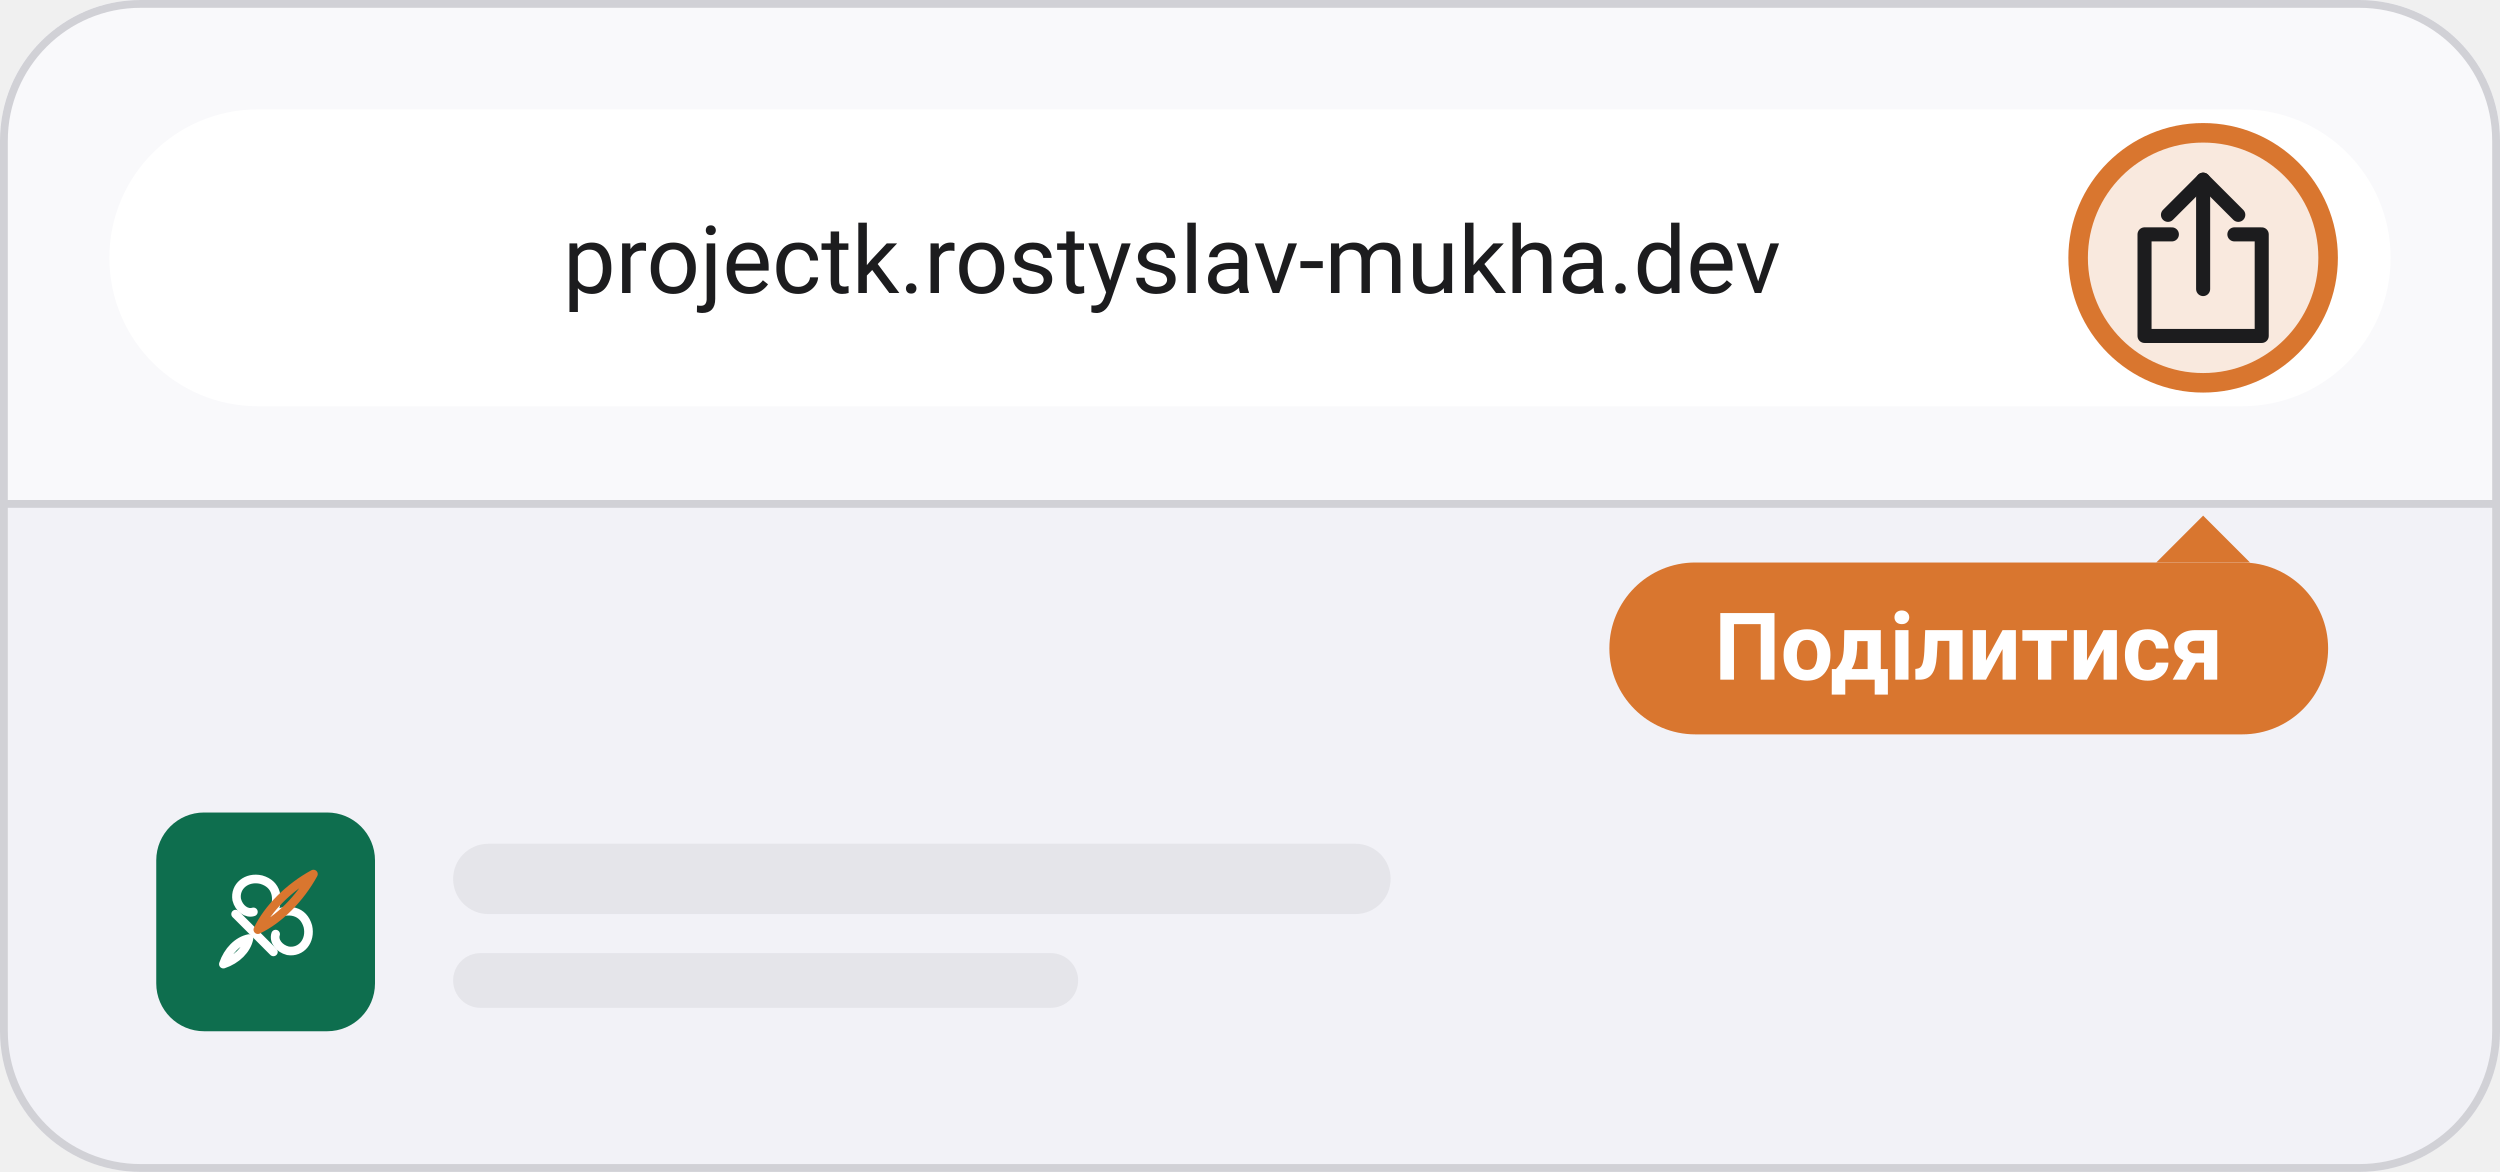
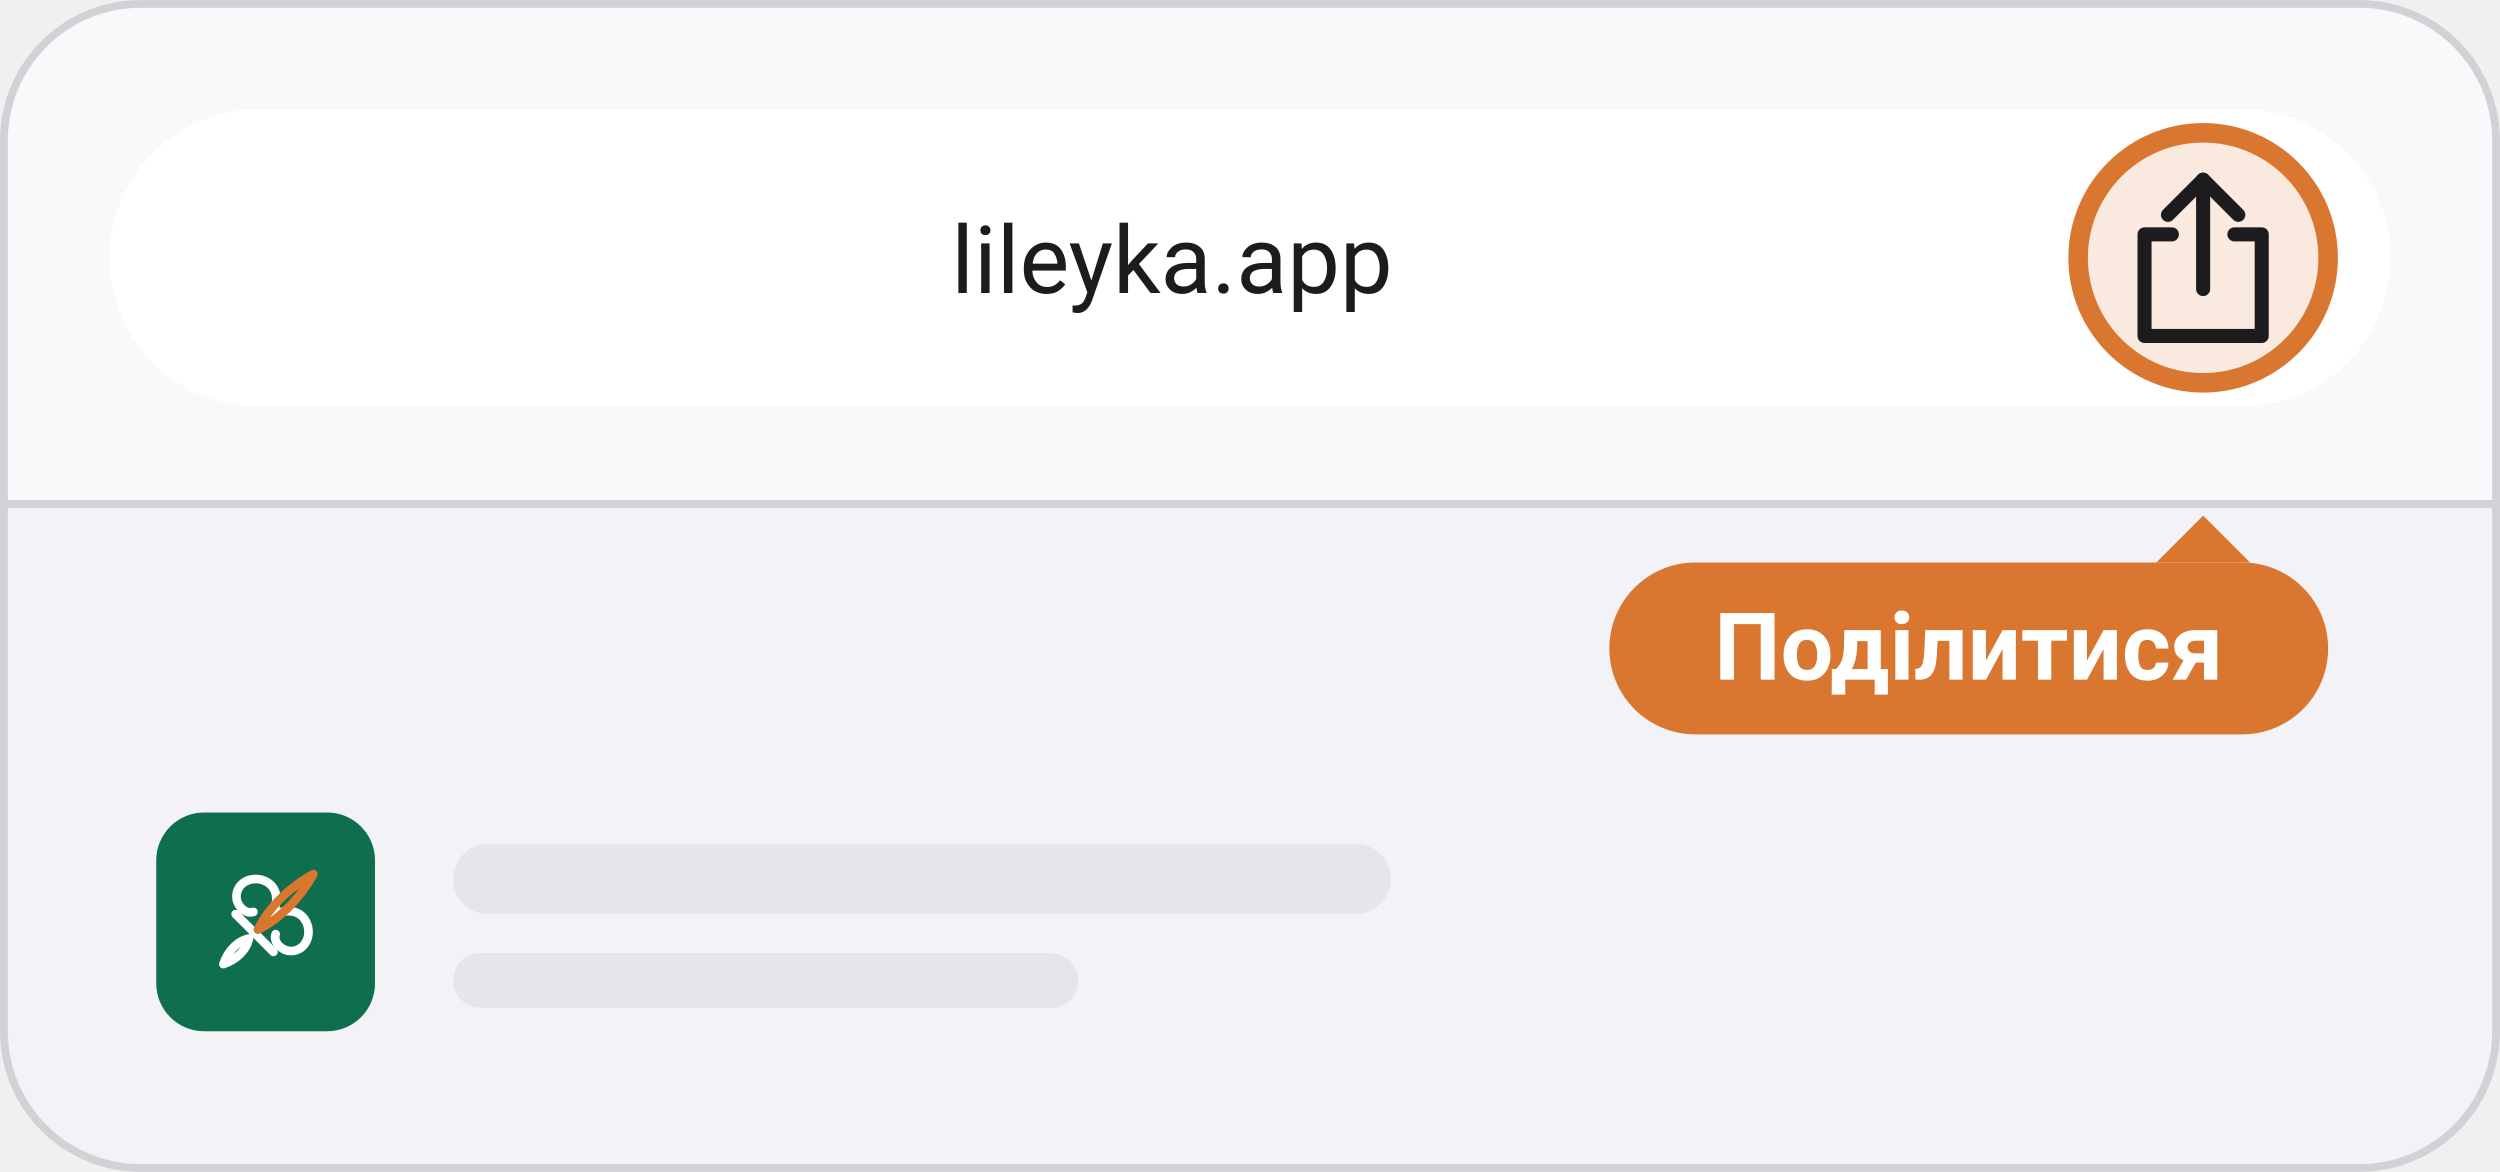
<svg xmlns="http://www.w3.org/2000/svg" viewBox="0 0 320 150" width="320" height="150" role="img" aria-label="Chrome на iPhone: «Поділитися» в адресному рядку">
  <style>
text{font-family:-apple-system,BlinkMacSystemFont,'SF Pro Text',system-ui,'Segoe UI',Roboto,sans-serif}
.sc{fill:#f2f2f7}.pn{fill:#fff}.bar{fill:#f9f9fb}.ln{stroke:#d1d1d6;fill:none}.lnf{fill:#d1d1d6}
.ink{fill:#1c1c1e}.mut{fill:#8e8e93}.blue{fill:#007aff}.sb{stroke:#007aff;fill:none}.si{stroke:#1c1c1e;fill:none}.sm{stroke:#8e8e93;fill:none}
.ph{fill:#e5e5ea}.scrim{fill:#000;fill-opacity:.32}.mblue{fill:#0b57d0}.onb{fill:#fff}
.hl{fill:#d9762f;fill-opacity:.16;stroke:#d9762f;stroke-width:2.5}.hlr{fill:none;stroke:#d9762f;stroke-width:2.5}.tag{fill:#d9762f}.ontag{fill:#fff}
.frame{fill:none;stroke:#d1d1d6}.on{fill:#34c759}
@media (prefers-color-scheme:dark){
.sc{fill:#000}.pn{fill:#1c1c1e}.bar{fill:#161618}.ln{stroke:#3a3a3c}.lnf{fill:#3a3a3c}
.ink{fill:#f2f2f7}.mut{fill:#98989f}.blue{fill:#0a84ff}.sb{stroke:#0a84ff}.si{stroke:#f2f2f7}.sm{stroke:#98989f}
.ph{fill:#2c2c2e}.scrim{fill-opacity:.55}.mblue{fill:#a8c7fa}.onb{fill:#062e6f}
.hl{fill:#ee9a5a;stroke:#ee9a5a;fill-opacity:.2}.hlr{stroke:#ee9a5a}.tag{fill:#ee9a5a}.ontag{fill:#1c1c1e}.frame{stroke:#3a3a3c}.on{fill:#30d158}
}
</style>
  <defs>
    <symbol id="lk" viewBox="0 0 64 64">
      <rect width="64" height="64" rx="14" fill="#0E6E4E" />
      <g fill="none" stroke="#FFFFFF" stroke-width="5.5" stroke-linecap="round" stroke-linejoin="round" transform="translate(9 9) scale(0.46)">
        <g transform="rotate(45 50 50)">
          <path d="M50 44 C54 33 62 28 71 33 C79 38 80 48 73 53 C68 56 62 55 60 51" />
          <path d="M50 44 C46 33 38 28 29 33 C21 38 20 48 27 53 C32 56 38 55 40 51" />
          <path d="M33 60 H67" />
          <path d="M50 88 C46 80 46 71 50 65 C54 71 54 80 50 88 Z" />
          <path d="M50 7 C45 24 45 43 50 57 C55 43 55 24 50 7 Z" stroke="#D9762F" />
        </g>
      </g>
    </symbol>
  </defs>
  <rect class="sc" width="320" height="150" rx="18" />
  <rect class="bar" width="320" height="64" rx="18" />
  <rect class="bar" y="40" width="320" height="24" />
  <path class="ln" d="M0 64.5h320" />
  <rect class="pn" x="14" y="14" width="292" height="38" rx="19" />
-   <text class="ink" x="150" y="37.5" font-size="12" text-anchor="middle">projectk.rostyslav-mukha.dev</text>
+   <text class="ink" x="150" y="37.5" font-size="12" text-anchor="middle">lileyka.app</text>
  <circle class="hl" cx="282" cy="33" r="16" />
  <g class="si" stroke-width="1.8" stroke-linecap="round" stroke-linejoin="round">
    <path d="M278 30h-3.5v13h15v-13h-3.5" />
    <path d="M282 37v-14" />
    <path d="M277.5 27.5l4.5-4.5l4.5 4.5" />
  </g>
  <rect class="tag" x="206" y="72" width="92" height="22" rx="11" />
  <text class="ontag" x="252.0" y="87" font-size="12" font-weight="600" text-anchor="middle">Поділитися</text>
  <path class="tag" d="M276 72l6-6l6 6z" />
  <use href="#lk" x="20" y="104" width="28" height="28" />
  <rect class="ph" x="58" y="108" width="120" height="9" rx="4.5" />
  <rect class="ph" x="58" y="122" width="80" height="7" rx="3.5" />
  <rect class="frame" x=".5" y=".5" width="319" height="149" rx="17.5" />
</svg>
